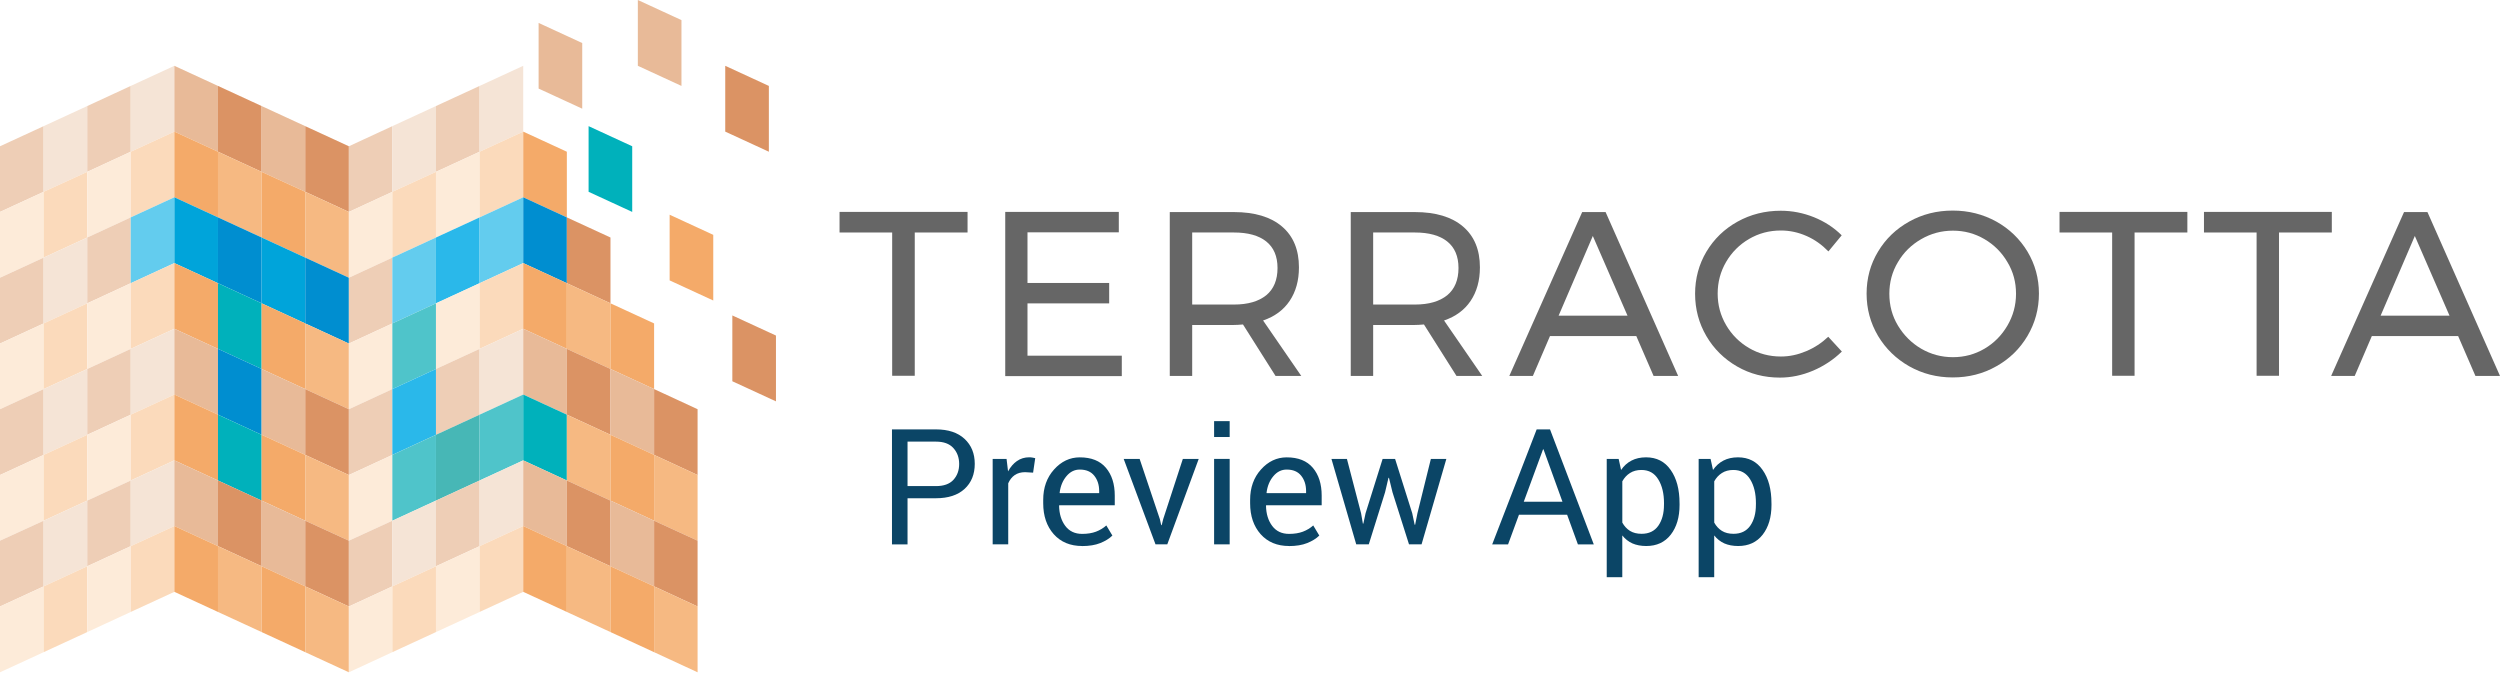
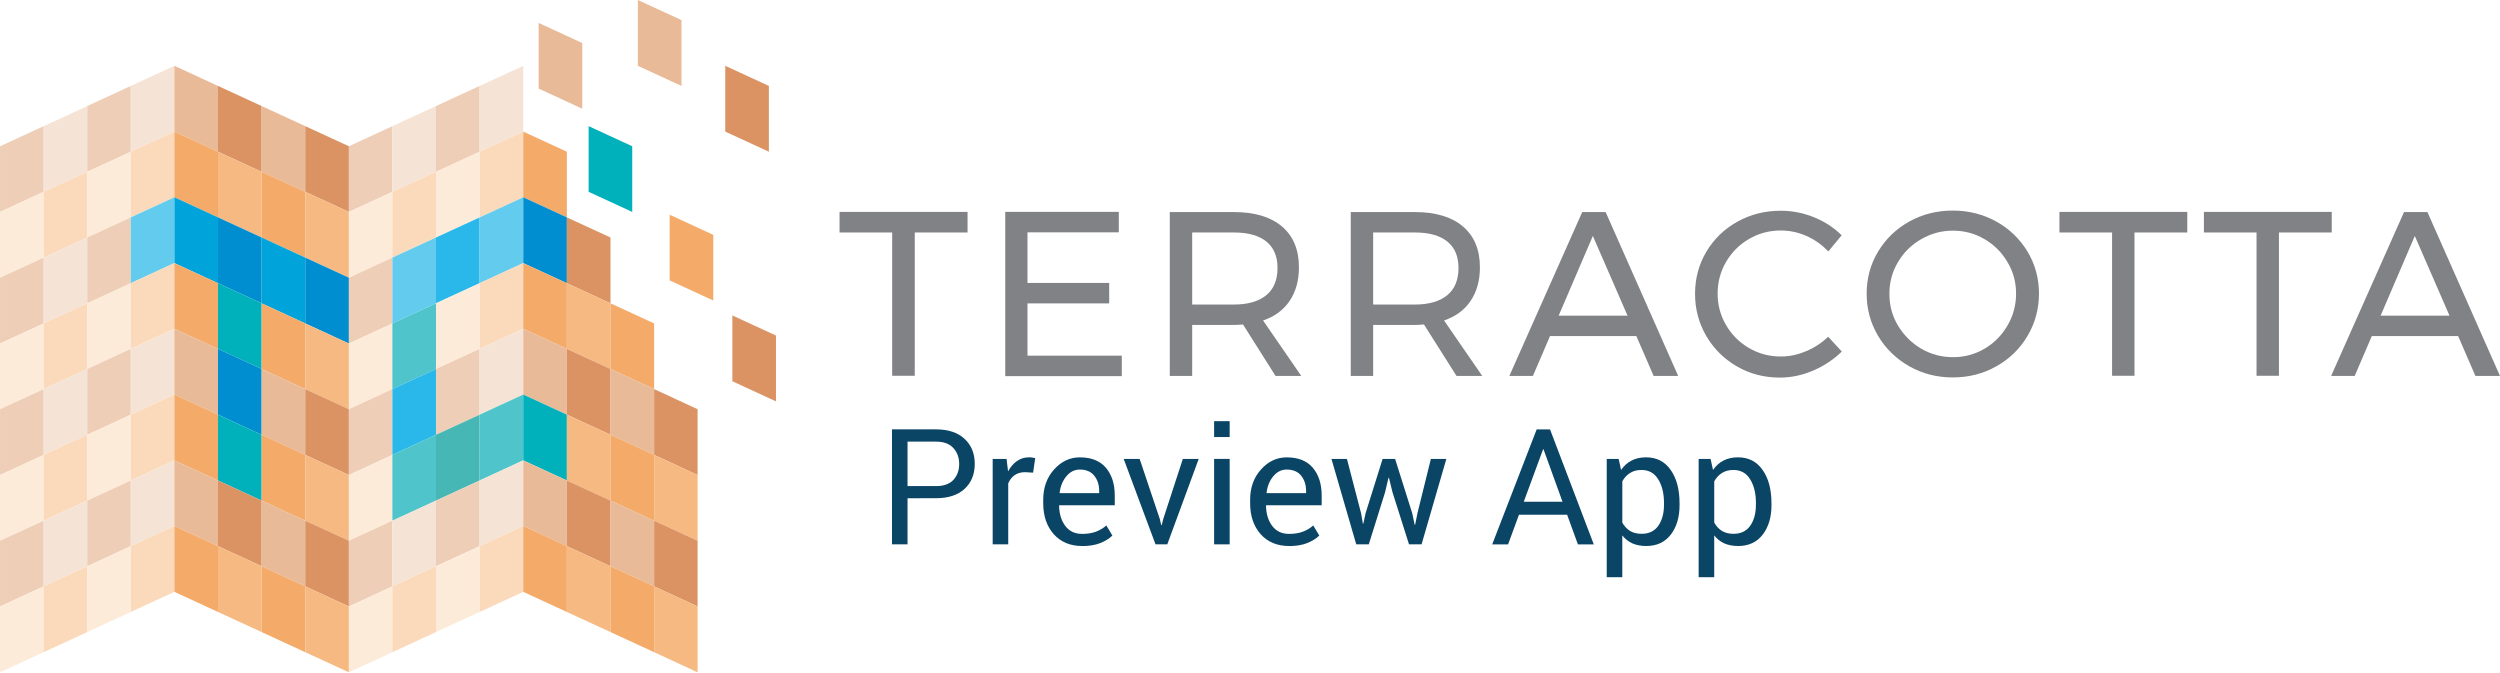
- <svg xmlns="http://www.w3.org/2000/svg" width="87.247mm" height="23.462mm" viewBox="0 0 87.247 23.462" version="1.1" id="svg8">
-   <defs id="defs2" />
-   <g id="layer1" transform="translate(-0.248953,-0.2748301)">
-     <g id="g1121" transform="translate(-29.10417,-9.071429)">
-       <g transform="translate(0,1.445439)" id="g976">
-         <g id="g1451">
-           <g id="g282" transform="matrix(0.05161073,0,0,0.05161073,13.09058,4.886753)" style="">
-             <g id="g90">
-               <polygon style="fill:#eeceb6" id="polygon26" points="344.6,143.7 344.6,188.1 315.1,201.7 315.1,157.3 " class="st1" />
-               <polygon style="fill:#fdebd9" id="polygon28" points="344.6,188.1 344.6,232.6 315.1,246.2 315.1,201.7 " class="st2" />
-               <polygon style="fill:#f5e4d6" id="polygon30" points="374.1,130.1 374.1,174.6 344.6,188.1 344.6,143.7 " class="st3" />
-               <polygon style="fill:#fbdabb" id="polygon32" points="374.1,174.6 374.1,219 344.6,232.6 344.6,188.1 " class="st4" />
-               <polygon style="fill:#eeceb6" id="polygon34" points="403.5,116.5 403.5,161 374.1,174.6 374.1,130.1 " class="st1" />
-               <polygon style="fill:#fdebd9" id="polygon36" points="403.5,161 403.5,205.4 374.1,219 374.1,174.6 " class="st2" />
-               <polygon style="fill:#f5e4d6" id="polygon38" points="433,102.9 433,147.4 403.5,161 403.5,116.5 " class="st3" />
-               <polygon style="fill:#fbdabb" id="polygon40" points="433,147.4 433,191.8 403.5,205.4 403.5,161 " class="st4" />
-               <polygon style="fill:#eeceb6" id="polygon42" points="344.6,232.6 344.6,277.1 315.1,290.7 315.1,246.2 " class="st1" />
-               <polygon style="fill:#fdebd9" id="polygon44" points="344.6,277.1 344.6,321.5 315.1,335.1 315.1,290.7 " class="st2" />
-               <polygon style="fill:#f5e4d6" id="polygon46" points="374.1,219 374.1,263.5 344.6,277.1 344.6,232.6 " class="st3" />
-               <polygon style="fill:#fbdabb" id="polygon48" points="374.1,263.5 374.1,307.9 344.6,321.5 344.6,277.1 " class="st4" />
-               <polygon style="fill:#eeceb6" id="polygon50" points="403.5,205.4 403.5,249.9 374.1,263.5 374.1,219 " class="st1" />
-               <polygon style="fill:#fdebd9" id="polygon52" points="403.5,249.9 403.5,294.3 374.1,307.9 374.1,263.5 " class="st2" />
-               <polygon style="fill:#63ccee" id="polygon54" points="433,191.8 433,236.3 403.5,249.9 403.5,205.4 " class="st5" />
-               <polygon style="fill:#fbdabb" id="polygon56" points="433,236.3 433,280.7 403.5,294.3 403.5,249.9 " class="st4" />
-               <polygon style="fill:#eeceb6" id="polygon58" points="344.6,321.5 344.6,366 315.1,379.6 315.1,335.1 " class="st1" />
-               <polygon style="fill:#fdebd9" id="polygon60" points="344.6,366 344.6,410.5 315.1,424 315.1,379.6 " class="st2" />
-               <polygon style="fill:#f5e4d6" id="polygon62" points="374.1,307.9 374.1,352.4 344.6,366 344.6,321.5 " class="st3" />
-               <polygon style="fill:#fbdabb" id="polygon64" points="374.1,352.4 374.1,396.9 344.6,410.5 344.6,366 " class="st4" />
-               <polygon style="fill:#eeceb6" id="polygon66" points="403.5,294.3 403.5,338.8 374.1,352.4 374.1,307.9 " class="st1" />
-               <polygon style="fill:#fdebd9" id="polygon68" points="403.5,338.8 403.5,383.3 374.1,396.9 374.1,352.4 " class="st2" />
-               <polygon style="fill:#f5e4d6" id="polygon70" points="433,280.7 433,325.2 403.5,338.8 403.5,294.3 " class="st3" />
-               <polygon style="fill:#fbdabb" id="polygon72" points="433,325.2 433,369.7 403.5,383.3 403.5,338.8 " class="st4" />
-               <polygon style="fill:#eeceb6" id="polygon74" points="344.6,410.5 344.6,454.9 315.1,468.5 315.1,424 " class="st1" />
-               <polygon style="fill:#fdebd9" id="polygon76" points="344.6,454.9 344.6,499.4 315.1,513 315.1,468.5 " class="st2" />
-               <polygon style="fill:#f5e4d6" id="polygon78" points="374.1,396.9 374.1,441.3 344.6,454.9 344.6,410.5 " class="st3" />
-               <polygon style="fill:#fbdabb" id="polygon80" points="374.1,441.3 374.1,485.8 344.6,499.4 344.6,454.9 " class="st4" />
-               <polygon style="fill:#eeceb6" id="polygon82" points="403.5,383.3 403.5,427.7 374.1,441.3 374.1,396.9 " class="st1" />
-               <polygon style="fill:#fdebd9" id="polygon84" points="403.5,427.7 403.5,472.2 374.1,485.8 374.1,441.3 " class="st2" />
-               <polygon style="fill:#f5e4d6" id="polygon86" points="433,369.7 433,414.1 403.5,427.7 403.5,383.3 " class="st3" />
-               <polygon style="fill:#fbdabb" id="polygon88" points="433,414.1 433,458.6 403.5,472.2 403.5,427.7 " class="st4" />
-             </g>
-             <g id="g156">
-               <polygon style="fill:#e8ba98" id="polygon92" points="462.5,116.5 462.5,161 433,147.4 433,102.9 " class="st6" />
-               <polygon style="fill:#f4aa69" id="polygon94" points="462.5,161 462.5,205.4 433,191.8 433,147.4 " class="st7" />
-               <polygon style="fill:#db9364" id="polygon96" points="492,130.1 492,174.6 462.5,161 462.5,116.5 " class="st8" />
-               <polygon style="fill:#f6b982" id="polygon98" points="492,174.6 492,219 462.5,205.4 462.5,161 " class="st9" />
-               <polygon style="fill:#e8ba98" id="polygon100" points="521.5,143.7 521.5,188.1 492,174.6 492,130.1 " class="st6" />
-               <polygon style="fill:#f4aa69" id="polygon102" points="521.5,188.1 521.5,232.6 492,219 492,174.6 " class="st7" />
-               <polygon style="fill:#db9364" id="polygon104" points="551,157.3 551,201.7 521.5,188.1 521.5,143.7 " class="st8" />
-               <polygon style="fill:#f6b982" id="polygon106" points="551,201.7 551,246.2 521.5,232.6 521.5,188.1 " class="st9" />
-               <polygon style="fill:#00a4da" id="polygon108" points="462.5,205.4 462.5,249.9 433,236.3 433,191.8 " class="st10" />
-               <polygon style="fill:#f4aa69" id="polygon110" points="462.5,249.9 462.5,294.3 433,280.7 433,236.3 " class="st7" />
-               <polygon style="fill:#008ed0" id="polygon112" points="492,219 492,263.5 462.5,249.9 462.5,205.4 " class="st11" />
-               <polygon style="fill:#00b1bb" id="polygon114" points="492,263.5 492,307.9 462.5,294.3 462.5,249.9 " class="st12" />
-               <polygon style="fill:#00a4da" id="polygon116" points="521.5,232.6 521.5,277.1 492,263.5 492,219 " class="st10" />
-               <polygon style="fill:#f4aa69" id="polygon118" points="521.5,277.1 521.5,321.5 492,307.9 492,263.5 " class="st7" />
-               <polygon style="fill:#008ed0" id="polygon120" points="551,246.2 551,290.7 521.5,277.1 521.5,232.6 " class="st11" />
-               <polygon style="fill:#f6b982" id="polygon122" points="551,290.7 551,335.1 521.5,321.5 521.5,277.1 " class="st9" />
-               <polygon style="fill:#e8ba98" id="polygon124" points="462.5,294.3 462.5,338.8 433,325.2 433,280.7 " class="st6" />
-               <polygon style="fill:#f4aa69" id="polygon126" points="462.5,338.8 462.5,383.3 433,369.7 433,325.2 " class="st7" />
-               <polygon style="fill:#008ed0" id="polygon128" points="492,307.9 492,352.4 462.5,338.8 462.5,294.3 " class="st11" />
-               <polygon style="fill:#00b1bb" id="polygon130" points="492,352.4 492,396.9 462.5,383.3 462.5,338.8 " class="st12" />
-               <polygon style="fill:#e8ba98" id="polygon132" points="521.5,321.5 521.5,366 492,352.4 492,307.9 " class="st6" />
-               <polygon style="fill:#f4aa69" id="polygon134" points="521.5,366 521.5,410.5 492,396.9 492,352.4 " class="st7" />
-               <polygon style="fill:#db9364" id="polygon136" points="551,335.1 551,379.6 521.5,366 521.5,321.5 " class="st8" />
-               <polygon style="fill:#f6b982" id="polygon138" points="551,379.6 551,424 521.5,410.5 521.5,366 " class="st9" />
-               <polygon style="fill:#e8ba98" id="polygon140" points="462.5,383.3 462.5,427.7 433,414.1 433,369.7 " class="st6" />
-               <polygon style="fill:#f4aa69" id="polygon142" points="462.5,427.7 462.5,472.2 433,458.6 433,414.1 " class="st7" />
-               <polygon style="fill:#db9364" id="polygon144" points="492,396.9 492,441.3 462.5,427.7 462.5,383.3 " class="st8" />
-               <polygon style="fill:#f6b982" id="polygon146" points="492,441.3 492,485.8 462.5,472.2 462.5,427.7 " class="st9" />
-               <polygon style="fill:#e8ba98" id="polygon148" points="521.5,410.5 521.5,454.9 492,441.3 492,396.9 " class="st6" />
-               <polygon style="fill:#f4aa69" id="polygon150" points="521.5,454.9 521.5,499.4 492,485.8 492,441.3 " class="st7" />
-               <polygon style="fill:#db9364" id="polygon152" points="551,424 551,468.5 521.5,454.9 521.5,410.5 " class="st8" />
-               <polygon style="fill:#f6b982" id="polygon154" points="551,468.5 551,513 521.5,499.4 521.5,454.9 " class="st9" />
-             </g>
-             <g id="g222">
-               <polygon style="fill:#eeceb6" id="polygon158" points="580.4,143.7 580.4,188.1 551,201.7 551,157.3 " class="st1" />
-               <polygon style="fill:#fdebd9" id="polygon160" points="580.4,188.1 580.4,232.6 551,246.2 551,201.7 " class="st2" />
-               <polygon style="fill:#f5e4d6" id="polygon162" points="609.9,130.1 609.9,174.6 580.4,188.1 580.4,143.7 " class="st3" />
-               <polygon style="fill:#fbdabb" id="polygon164" points="609.9,174.6 609.9,219 580.4,232.6 580.4,188.1 " class="st4" />
-               <polygon style="fill:#eeceb6" id="polygon166" points="639.4,116.5 639.4,161 609.9,174.6 609.9,130.1 " class="st1" />
-               <polygon style="fill:#fdebd9" id="polygon168" points="639.4,161 639.4,205.4 609.9,219 609.9,174.6 " class="st2" />
-               <polygon style="fill:#f5e4d6" id="polygon170" points="668.9,102.9 668.9,147.4 639.4,161 639.4,116.5 " class="st3" />
-               <polygon style="fill:#fbdabb" id="polygon172" points="668.9,147.4 668.9,191.8 639.4,205.4 639.4,161 " class="st4" />
-               <polygon style="fill:#eeceb6" id="polygon174" points="580.4,232.6 580.4,277.1 551,290.7 551,246.2 " class="st1" />
-               <polygon style="fill:#fdebd9" id="polygon176" points="580.4,277.1 580.4,321.5 551,335.1 551,290.7 " class="st2" />
-               <polygon style="fill:#63ccee" id="polygon178" points="609.9,219 609.9,263.5 580.4,277.1 580.4,232.6 " class="st5" />
-               <polygon style="fill:#4fc4ca" id="polygon180" points="609.9,263.5 609.9,307.9 580.4,321.5 580.4,277.1 " class="st13" />
-               <polygon style="fill:#2ab8ea" id="polygon182" points="639.4,205.4 639.4,249.9 609.9,263.5 609.9,219 " class="st14" />
-               <polygon style="fill:#fdebd9" id="polygon184" points="639.4,249.9 639.4,294.3 609.9,307.9 609.9,263.5 " class="st2" />
-               <polygon style="fill:#63ccee" id="polygon186" points="668.9,191.8 668.9,236.3 639.4,249.9 639.4,205.4 " class="st5" />
-               <polygon style="fill:#fbdabb" id="polygon188" points="668.9,236.3 668.9,280.7 639.4,294.3 639.4,249.9 " class="st4" />
-               <polygon style="fill:#eeceb6" id="polygon190" points="580.4,321.5 580.4,366 551,379.6 551,335.1 " class="st1" />
-               <polygon style="fill:#fdebd9" id="polygon192" points="580.4,366 580.4,410.5 551,424 551,379.6 " class="st2" />
-               <polygon style="fill:#2ab8ea" id="polygon194" points="609.9,307.9 609.9,352.4 580.4,366 580.4,321.5 " class="st14" />
-               <polygon style="fill:#4fc4ca" id="polygon196" points="609.9,352.4 609.9,396.9 580.4,410.5 580.4,366 " class="st13" />
-               <polygon style="fill:#eeceb6" id="polygon198" points="639.4,294.3 639.4,338.8 609.9,352.4 609.9,307.9 " class="st1" />
-               <polygon style="fill:#47b7b6" id="polygon200" points="639.4,338.8 639.4,383.3 609.9,396.9 609.9,352.4 " class="st15" />
-               <polygon style="fill:#f5e4d6" id="polygon202" points="668.9,280.7 668.9,325.2 639.4,338.8 639.4,294.3 " class="st3" />
-               <polygon style="fill:#4fc4ca" id="polygon204" points="668.9,325.2 668.9,369.7 639.4,383.3 639.4,338.8 " class="st13" />
-               <polygon style="fill:#eeceb6" id="polygon206" points="580.4,410.5 580.4,454.9 551,468.5 551,424 " class="st1" />
-               <polygon style="fill:#fdebd9" id="polygon208" points="580.4,454.9 580.4,499.4 551,513 551,468.5 " class="st2" />
-               <polygon style="fill:#f5e4d6" id="polygon210" points="609.9,396.9 609.9,441.3 580.4,454.9 580.4,410.5 " class="st3" />
-               <polygon style="fill:#fbdabb" id="polygon212" points="609.9,441.3 609.9,485.8 580.4,499.4 580.4,454.9 " class="st4" />
-               <polygon style="fill:#eeceb6" id="polygon214" points="639.4,383.3 639.4,427.7 609.9,441.3 609.9,396.9 " class="st1" />
-               <polygon style="fill:#fdebd9" id="polygon216" points="639.4,427.7 639.4,472.2 609.9,485.8 609.9,441.3 " class="st2" />
-               <polygon style="fill:#f5e4d6" id="polygon218" points="668.9,369.7 668.9,414.1 639.4,427.7 639.4,383.3 " class="st3" />
-               <polygon style="fill:#fbdabb" id="polygon220" points="668.9,414.1 668.9,458.6 639.4,472.2 639.4,427.7 " class="st4" />
-             </g>
-             <g id="g280">
-               <polygon style="fill:#e8ba98" id="polygon224" points="708.8,87.5 708.8,131.9 679.3,118.3 679.3,73.9 " class="st6" />
-               <polygon style="fill:#f4aa69" id="polygon226" points="698.4,161 698.4,205.4 668.9,191.8 668.9,147.4 " class="st7" />
-               <polygon style="fill:#00b1bb" id="polygon228" points="742.6,157.3 742.6,201.7 713.1,188.1 713.1,143.7 " class="st12" />
-               <polygon style="fill:#e8ba98" id="polygon230" points="775.9,72 775.9,116.5 746.4,102.9 746.4,58.4 " class="st6" />
-               <polygon style="fill:#f4aa69" id="polygon232" points="797.4,217.2 797.4,261.6 767.9,248 767.9,203.6 " class="st7" />
-               <polygon style="fill:#db9364" id="polygon234" points="835,116.5 835,161 805.5,147.4 805.5,102.9 " class="st8" />
-               <polygon style="fill:#008ed0" id="polygon236" points="698.4,205.4 698.4,249.9 668.9,236.3 668.9,191.8 " class="st11" />
-               <polygon style="fill:#f4aa69" id="polygon238" points="698.4,249.9 698.4,294.3 668.9,280.7 668.9,236.3 " class="st7" />
-               <polygon style="fill:#db9364" id="polygon240" points="727.9,219 727.9,263.5 698.4,249.9 698.4,205.4 " class="st8" />
-               <polygon style="fill:#f6b982" id="polygon242" points="727.9,263.5 727.9,307.9 698.4,294.3 698.4,249.9 " class="st9" />
-               <polygon style="fill:#f4aa69" id="polygon244" points="757.4,277.1 757.4,321.5 727.9,307.9 727.9,263.5 " class="st7" />
-               <polygon style="fill:#db9364" id="polygon246" points="839.8,285.3 839.8,329.8 810.3,316.2 810.3,271.7 " class="st8" />
-               <polygon style="fill:#e8ba98" id="polygon248" points="698.4,294.3 698.4,338.8 668.9,325.2 668.9,280.7 " class="st6" />
-               <polygon style="fill:#00b1bb" id="polygon250" points="698.4,338.8 698.4,383.3 668.9,369.7 668.9,325.2 " class="st12" />
-               <polygon style="fill:#db9364" id="polygon252" points="727.9,307.9 727.9,352.4 698.4,338.8 698.4,294.3 " class="st8" />
-               <polygon style="fill:#f6b982" id="polygon254" points="727.9,352.4 727.9,396.9 698.4,383.3 698.4,338.8 " class="st9" />
-               <polygon style="fill:#e8ba98" id="polygon256" points="757.4,321.5 757.4,366 727.9,352.4 727.9,307.9 " class="st6" />
-               <polygon style="fill:#f4aa69" id="polygon258" points="757.4,366 757.4,410.5 727.9,396.9 727.9,352.4 " class="st7" />
-               <polygon style="fill:#db9364" id="polygon260" points="786.8,335.1 786.8,379.6 757.4,366 757.4,321.5 " class="st8" />
-               <polygon style="fill:#f6b982" id="polygon262" points="786.8,379.6 786.8,424 757.4,410.5 757.4,366 " class="st9" />
-               <polygon style="fill:#e8ba98" id="polygon264" points="698.4,383.3 698.4,427.7 668.9,414.1 668.9,369.7 " class="st6" />
-               <polygon style="fill:#f4aa69" id="polygon266" points="698.4,427.7 698.4,472.2 668.9,458.6 668.9,414.1 " class="st7" />
-               <polygon style="fill:#db9364" id="polygon268" points="727.9,396.9 727.9,441.3 698.4,427.7 698.4,383.3 " class="st8" />
-               <polygon style="fill:#f6b982" id="polygon270" points="727.9,441.3 727.9,485.8 698.4,472.2 698.4,427.7 " class="st9" />
-               <polygon style="fill:#e8ba98" id="polygon272" points="757.4,410.5 757.4,454.9 727.9,441.3 727.9,396.9 " class="st6" />
-               <polygon style="fill:#f4aa69" id="polygon274" points="757.4,454.9 757.4,499.4 727.9,485.8 727.9,441.3 " class="st7" />
-               <polygon style="fill:#db9364" id="polygon276" points="786.8,424 786.8,468.5 757.4,454.9 757.4,410.5 " class="st8" />
-               <polygon style="fill:#f6b982" id="polygon278" points="786.8,468.5 786.8,513 757.4,499.4 757.4,454.9 " class="st9" />
-             </g>
-           </g>
-           <g id="g1168">
-             <g id="g4962" transform="matrix(0.05620138,0,0,0.05620138,26.30883,0.08167719)">
-               <path style="fill:#666666;stroke-width:1.031" id="path4" d="m 575.49,270.711 h 79.488 v 12.784 h -32.785 v 88.973 h -14.021 v -88.973 h -32.682 z" class="st0" />
-               <path style="fill:#666666;stroke-width:1.031" id="path6" d="m 678.278,270.711 h 70.622 v 12.681 h -56.703 v 31.445 h 50.724 v 12.681 h -50.724 v 32.476 h 58.559 V 372.675 H 678.381 V 270.711 Z" class="st0" />
-               <path style="fill:#666666;stroke-width:1.031" id="path8" d="M 846.223,372.572 826.016,340.611 c -2.371,0.206 -4.227,0.309 -5.67,0.309 H 794.468 V 372.572 H 780.55 V 270.815 h 39.796 c 12.887,0 22.888,2.99 29.898,8.969 7.011,5.98 10.516,14.434 10.516,25.362 0,8.248 -1.959,15.155 -5.773,20.826 -3.815,5.67 -9.279,9.691 -16.496,12.165 l 23.712,34.434 z m -25.877,-44.332 c 8.763,0 15.361,-1.959 20.104,-5.773 4.639,-3.815 7.011,-9.485 7.011,-16.908 0,-7.32 -2.371,-12.784 -7.011,-16.496 -4.639,-3.712 -11.341,-5.567 -20.104,-5.567 h -25.877 v 44.744 z" class="st0" />
-               <path style="fill:#666666;stroke-width:1.031" id="path10" d="m 958.599,372.572 -20.207,-31.96 c -2.371,0.206 -4.227,0.309 -5.67,0.309 h -25.877 V 372.572 H 892.926 V 270.815 h 39.796 c 12.887,0 22.888,2.99 29.898,8.969 7.011,5.98 10.516,14.434 10.516,25.362 0,8.248 -1.959,15.155 -5.773,20.826 -3.815,5.67 -9.279,9.691 -16.496,12.165 l 23.712,34.434 z m -25.877,-44.332 c 8.763,0 15.361,-1.959 20.104,-5.773 4.639,-3.815 7.011,-9.485 7.011,-16.908 0,-7.32 -2.371,-12.784 -7.011,-16.496 -4.639,-3.712 -11.341,-5.567 -20.104,-5.567 h -25.877 v 44.744 z" class="st0" />
-               <path style="fill:#666666;stroke-width:1.031" id="path12" d="m 1080.975,372.572 -10.722,-24.743 h -53.611 l -10.619,24.743 h -14.64 l 45.26,-101.757 h 14.537 l 45.053,101.757 z m -58.971,-37.424 h 42.785 l -21.547,-49.487 z" class="st0" />
-               <path style="fill:#666666;stroke-width:1.031" id="path14" d="m 1175.928,285.661 c -5.155,-2.268 -10.413,-3.402 -15.877,-3.402 -7.217,0 -13.815,1.753 -19.795,5.258 -5.98,3.505 -10.722,8.248 -14.227,14.227 -3.505,5.98 -5.258,12.578 -5.258,19.692 0,7.114 1.753,13.609 5.258,19.588 3.505,5.98 8.248,10.722 14.227,14.227 5.98,3.505 12.578,5.258 19.795,5.258 5.361,0 10.516,-1.134 15.671,-3.299 5.155,-2.165 9.691,-5.155 13.712,-8.969 l 8.454,9.176 c -5.155,5.052 -11.134,8.969 -17.836,11.856 -6.804,2.887 -13.712,4.33 -20.619,4.33 -9.691,0 -18.558,-2.268 -26.599,-6.908 -8.041,-4.639 -14.434,-10.928 -19.073,-18.867 -4.639,-7.938 -7.011,-16.702 -7.011,-26.29 0,-9.485 2.371,-18.248 7.011,-26.084 4.742,-7.938 11.134,-14.124 19.279,-18.661 8.145,-4.536 17.114,-6.804 26.908,-6.804 7.114,0 13.918,1.34 20.619,4.021 6.598,2.681 12.372,6.392 17.217,11.238 l -8.248,10 c -4.021,-4.124 -8.454,-7.32 -13.609,-9.588 z" class="st0" />
-               <path style="fill:#666666;stroke-width:1.031" id="path16" d="m 1293.768,276.691 c 8.145,4.536 14.64,10.825 19.382,18.661 4.742,7.938 7.114,16.599 7.114,26.084 0,9.485 -2.371,18.248 -7.114,26.29 -4.742,8.042 -11.238,14.331 -19.382,18.867 -8.145,4.639 -17.217,6.908 -27.011,6.908 -9.794,0 -18.764,-2.268 -27.012,-6.908 -8.145,-4.639 -14.64,-10.928 -19.382,-18.867 -4.742,-8.042 -7.114,-16.702 -7.114,-26.29 0,-9.485 2.371,-18.248 7.114,-26.084 4.742,-7.938 11.238,-14.124 19.382,-18.661 8.145,-4.536 17.114,-6.804 27.012,-6.804 9.794,0 18.764,2.268 27.011,6.804 z m -46.6,10.928 c -6.083,3.505 -10.928,8.248 -14.434,14.227 -3.608,5.98 -5.361,12.578 -5.361,19.692 0,7.217 1.753,13.815 5.361,19.795 3.608,5.98 8.454,10.825 14.434,14.331 6.083,3.505 12.578,5.258 19.692,5.258 7.114,0 13.609,-1.753 19.588,-5.258 5.98,-3.505 10.722,-8.351 14.227,-14.331 3.505,-5.98 5.361,-12.578 5.361,-19.795 0,-7.217 -1.753,-13.712 -5.361,-19.692 -3.505,-5.98 -8.248,-10.722 -14.227,-14.227 -5.98,-3.505 -12.475,-5.258 -19.588,-5.258 -7.114,0 -13.609,1.753 -19.692,5.258 z" class="st0" />
-               <path style="fill:#666666;stroke-width:1.031" id="path18" d="m 1332.945,270.711 h 79.488 v 12.784 h -32.785 v 88.973 h -13.918 v -88.973 h -32.682 v -12.784 z" class="st0" />
-               <path style="fill:#666666;stroke-width:1.031" id="path20" d="m 1422.639,270.711 h 79.488 v 12.784 h -32.785 v 88.973 h -13.918 v -88.973 h -32.682 v -12.784 z" class="st0" />
-               <path style="fill:#666666;stroke-width:1.031" id="path22" d="m 1591.306,372.572 -10.722,-24.743 h -53.611 l -10.619,24.743 h -14.64 l 45.26,-101.757 h 14.537 l 45.053,101.757 z m -58.868,-37.424 h 42.785 l -21.547,-49.487 z" class="st0" />
-             </g>
-             <g aria-label="Preview App" style="font-style:normal;font-variant:normal;font-weight:normal;font-stretch:normal;font-size:4.233px;line-height:1.25;font-family:Lato;-inkscape-font-specification:Lato;letter-spacing:0px;word-spacing:0px;fill:#0b4566;fill-opacity:1;stroke:none;stroke-width:0.259" id="text1353">
-               <path d="m 61.025,25.289 v 1.61 h -0.543 v -4.013 h 1.535 q 0.642,0 0.998,0.331 0.356,0.331 0.356,0.871 0,0.548 -0.356,0.876 -0.356,0.325 -0.998,0.325 z m 0,-0.424 h 0.992 q 0.408,0 0.609,-0.218 0.201,-0.22 0.201,-0.554 0,-0.333 -0.204,-0.557 -0.201,-0.223 -0.606,-0.223 h -0.992 z" style="font-style:normal;font-variant:normal;font-weight:normal;font-stretch:normal;font-size:5.644px;font-family:Roboto;-inkscape-font-specification:Roboto;fill:#0b4566;fill-opacity:1;stroke-width:0.259" id="path1125" />
-               <path d="m 65.407,24.396 -0.278,-0.017 q -0.215,0 -0.364,0.102 -0.146,0.102 -0.226,0.287 v 2.13 h -0.543 v -2.982 h 0.485 l 0.052,0.435 q 0.127,-0.232 0.311,-0.361 0.187,-0.13 0.43,-0.13 0.061,0 0.116,0.011 0.055,0.008 0.091,0.019 z" style="font-style:normal;font-variant:normal;font-weight:normal;font-stretch:normal;font-size:5.644px;font-family:Roboto;-inkscape-font-specification:Roboto;fill:#0b4566;fill-opacity:1;stroke-width:0.259" id="path1127" />
-               <path d="m 67.119,26.956 q -0.623,0 -0.992,-0.413 -0.367,-0.416 -0.367,-1.078 v -0.121 q 0,-0.637 0.378,-1.058 0.38,-0.424 0.898,-0.424 0.604,0 0.912,0.364 0.309,0.364 0.309,0.97 v 0.339 h -1.935 l -0.008,0.014 q 0.008,0.43 0.218,0.708 0.209,0.276 0.587,0.276 0.276,0 0.482,-0.077 0.209,-0.08 0.361,-0.218 l 0.212,0.353 q -0.16,0.157 -0.422,0.262 -0.262,0.105 -0.634,0.105 z m -0.083,-2.668 q -0.273,0 -0.466,0.232 -0.193,0.229 -0.237,0.576 l 0.005,0.014 h 1.375 v -0.072 q 0,-0.32 -0.171,-0.535 -0.171,-0.215 -0.507,-0.215 z" style="font-style:normal;font-variant:normal;font-weight:normal;font-stretch:normal;font-size:5.644px;font-family:Roboto;-inkscape-font-specification:Roboto;fill:#0b4566;fill-opacity:1;stroke-width:0.259" id="path1129" />
-               <path d="m 69.831,26.019 0.047,0.209 h 0.017 l 0.052,-0.209 0.686,-2.103 h 0.554 l -1.097,2.982 h -0.411 l -1.111,-2.982 h 0.557 z" style="font-style:normal;font-variant:normal;font-weight:normal;font-stretch:normal;font-size:5.644px;font-family:Roboto;-inkscape-font-specification:Roboto;fill:#0b4566;fill-opacity:1;stroke-width:0.259" id="path1131" />
-               <path d="m 72.267,26.898 h -0.543 v -2.982 h 0.543 z m 0,-3.746 h -0.543 v -0.554 h 0.543 z" style="font-style:normal;font-variant:normal;font-weight:normal;font-stretch:normal;font-size:5.644px;font-family:Roboto;-inkscape-font-specification:Roboto;fill:#0b4566;fill-opacity:1;stroke-width:0.259" id="path1133" />
-               <path d="m 74.34,26.956 q -0.623,0 -0.992,-0.413 -0.367,-0.416 -0.367,-1.078 v -0.121 q 0,-0.637 0.378,-1.058 0.38,-0.424 0.898,-0.424 0.604,0 0.912,0.364 0.309,0.364 0.309,0.97 v 0.339 h -1.935 l -0.008,0.014 q 0.008,0.43 0.218,0.708 0.209,0.276 0.587,0.276 0.276,0 0.482,-0.077 0.209,-0.08 0.361,-0.218 l 0.212,0.353 q -0.16,0.157 -0.422,0.262 -0.262,0.105 -0.634,0.105 z m -0.083,-2.668 q -0.273,0 -0.466,0.232 -0.193,0.229 -0.237,0.576 l 0.005,0.014 h 1.375 v -0.072 q 0,-0.32 -0.171,-0.535 -0.171,-0.215 -0.507,-0.215 z" style="font-style:normal;font-variant:normal;font-weight:normal;font-stretch:normal;font-size:5.644px;font-family:Roboto;-inkscape-font-specification:Roboto;fill:#0b4566;fill-opacity:1;stroke-width:0.259" id="path1135" />
-               <path d="m 76.853,25.812 0.063,0.361 h 0.017 l 0.077,-0.361 0.595,-1.896 h 0.435 l 0.598,1.896 0.085,0.402 h 0.017 l 0.08,-0.402 0.469,-1.896 h 0.54 l -0.865,2.982 h -0.438 l -0.576,-1.816 -0.124,-0.507 -0.017,0.003 -0.119,0.504 -0.568,1.816 h -0.438 l -0.865,-2.982 h 0.54 z" style="font-style:normal;font-variant:normal;font-weight:normal;font-stretch:normal;font-size:5.644px;font-family:Roboto;-inkscape-font-specification:Roboto;fill:#0b4566;fill-opacity:1;stroke-width:0.259" id="path1137" />
-               <path d="m 84.044,25.865 h -1.681 l -0.38,1.034 h -0.554 l 1.552,-4.013 h 0.466 l 1.527,4.013 h -0.554 z m -1.513,-0.455 h 1.35 l -0.661,-1.827 h -0.017 z" style="font-style:normal;font-variant:normal;font-weight:normal;font-stretch:normal;font-size:5.644px;font-family:Roboto;-inkscape-font-specification:Roboto;fill:#0b4566;fill-opacity:1;stroke-width:0.259" id="path1139" />
-               <path d="m 87.968,25.52 q 0,0.645 -0.309,1.042 -0.309,0.394 -0.852,0.394 -0.276,0 -0.485,-0.091 -0.207,-0.094 -0.353,-0.278 v 1.458 h -0.543 v -4.129 h 0.416 l 0.085,0.386 q 0.146,-0.215 0.364,-0.328 0.218,-0.113 0.507,-0.113 0.554,0 0.86,0.441 0.309,0.438 0.309,1.16 z m -0.543,-0.058 q 0,-0.507 -0.201,-0.832 -0.198,-0.328 -0.587,-0.328 -0.234,0 -0.4,0.107 -0.165,0.105 -0.267,0.289 v 1.441 q 0.102,0.185 0.267,0.289 0.165,0.102 0.405,0.102 0.386,0 0.584,-0.281 0.198,-0.284 0.198,-0.73 z" style="font-style:normal;font-variant:normal;font-weight:normal;font-stretch:normal;font-size:5.644px;font-family:Roboto;-inkscape-font-specification:Roboto;fill:#0b4566;fill-opacity:1;stroke-width:0.259" id="path1141" />
-               <path d="m 91.176,25.52 q 0,0.645 -0.309,1.042 -0.309,0.394 -0.852,0.394 -0.276,0 -0.485,-0.091 -0.207,-0.094 -0.353,-0.278 v 1.458 h -0.543 v -4.129 h 0.416 l 0.085,0.386 q 0.146,-0.215 0.364,-0.328 0.218,-0.113 0.507,-0.113 0.554,0 0.86,0.441 0.309,0.438 0.309,1.16 z m -0.543,-0.058 q 0,-0.507 -0.201,-0.832 -0.198,-0.328 -0.587,-0.328 -0.234,0 -0.4,0.107 -0.165,0.105 -0.267,0.289 v 1.441 q 0.102,0.185 0.267,0.289 0.165,0.102 0.405,0.102 0.386,0 0.584,-0.281 0.198,-0.284 0.198,-0.73 z" style="font-style:normal;font-variant:normal;font-weight:normal;font-stretch:normal;font-size:5.644px;font-family:Roboto;-inkscape-font-specification:Roboto;fill:#0b4566;fill-opacity:1;stroke-width:0.259" id="path1143" />
-             </g>
-           </g>
+ <svg xmlns="http://www.w3.org/2000/svg" width="87.247mm" height="23.462mm" version="1.1" viewBox="0 0 87.247 23.462">
+   <namedview bordercolor="#666666" borderopacity="1.0" fit-margin-bottom="0" fit-margin-left="0" fit-margin-right="0" fit-margin-top="0" pagecolor="#ffffff" showgrid="false">
+     <grid type="xygrid" />
+   </namedview>
+   <g transform="translate(-.24895 -.27483)">
+     <g transform="translate(-29.104 -9.0714)">
+       <g transform="translate(0 1.4454)">
+         <g transform="matrix(.051611 0 0 .051611 13.091 4.8868)" style="">
+           <polygon class="st1" points="344.6 143.7 344.6 188.1 315.1 201.7 315.1 157.3" fill="#eeceb6" />
+           <polygon class="st2" points="344.6 188.1 344.6 232.6 315.1 246.2 315.1 201.7" fill="#fdebd9" />
+           <polygon class="st3" points="374.1 130.1 374.1 174.6 344.6 188.1 344.6 143.7" fill="#f5e4d6" />
+           <polygon class="st4" points="374.1 174.6 374.1 219 344.6 232.6 344.6 188.1" fill="#fbdabb" />
+           <polygon class="st1" points="403.5 116.5 403.5 161 374.1 174.6 374.1 130.1" fill="#eeceb6" />
+           <polygon class="st2" points="403.5 161 403.5 205.4 374.1 219 374.1 174.6" fill="#fdebd9" />
+           <polygon class="st3" points="433 102.9 433 147.4 403.5 161 403.5 116.5" fill="#f5e4d6" />
+           <polygon class="st4" points="433 147.4 433 191.8 403.5 205.4 403.5 161" fill="#fbdabb" />
+           <polygon class="st1" points="344.6 232.6 344.6 277.1 315.1 290.7 315.1 246.2" fill="#eeceb6" />
+           <polygon class="st2" points="344.6 277.1 344.6 321.5 315.1 335.1 315.1 290.7" fill="#fdebd9" />
+           <polygon class="st3" points="374.1 219 374.1 263.5 344.6 277.1 344.6 232.6" fill="#f5e4d6" />
+           <polygon class="st4" points="374.1 263.5 374.1 307.9 344.6 321.5 344.6 277.1" fill="#fbdabb" />
+           <polygon class="st1" points="403.5 205.4 403.5 249.9 374.1 263.5 374.1 219" fill="#eeceb6" />
+           <polygon class="st2" points="403.5 249.9 403.5 294.3 374.1 307.9 374.1 263.5" fill="#fdebd9" />
+           <polygon class="st5" points="433 191.8 433 236.3 403.5 249.9 403.5 205.4" fill="#63ccee" />
+           <polygon class="st4" points="433 236.3 433 280.7 403.5 294.3 403.5 249.9" fill="#fbdabb" />
+           <polygon class="st1" points="344.6 321.5 344.6 366 315.1 379.6 315.1 335.1" fill="#eeceb6" />
+           <polygon class="st2" points="344.6 366 344.6 410.5 315.1 424 315.1 379.6" fill="#fdebd9" />
+           <polygon class="st3" points="374.1 307.9 374.1 352.4 344.6 366 344.6 321.5" fill="#f5e4d6" />
+           <polygon class="st4" points="374.1 352.4 374.1 396.9 344.6 410.5 344.6 366" fill="#fbdabb" />
+           <polygon class="st1" points="403.5 294.3 403.5 338.8 374.1 352.4 374.1 307.9" fill="#eeceb6" />
+           <polygon class="st2" points="403.5 338.8 403.5 383.3 374.1 396.9 374.1 352.4" fill="#fdebd9" />
+           <polygon class="st3" points="433 280.7 433 325.2 403.5 338.8 403.5 294.3" fill="#f5e4d6" />
+           <polygon class="st4" points="433 325.2 433 369.7 403.5 383.3 403.5 338.8" fill="#fbdabb" />
+           <polygon class="st1" points="344.6 410.5 344.6 454.9 315.1 468.5 315.1 424" fill="#eeceb6" />
+           <polygon class="st2" points="344.6 454.9 344.6 499.4 315.1 513 315.1 468.5" fill="#fdebd9" />
+           <polygon class="st3" points="374.1 396.9 374.1 441.3 344.6 454.9 344.6 410.5" fill="#f5e4d6" />
+           <polygon class="st4" points="374.1 441.3 374.1 485.8 344.6 499.4 344.6 454.9" fill="#fbdabb" />
+           <polygon class="st1" points="403.5 383.3 403.5 427.7 374.1 441.3 374.1 396.9" fill="#eeceb6" />
+           <polygon class="st2" points="403.5 427.7 403.5 472.2 374.1 485.8 374.1 441.3" fill="#fdebd9" />
+           <polygon class="st3" points="433 369.7 433 414.1 403.5 427.7 403.5 383.3" fill="#f5e4d6" />
+           <polygon class="st4" points="433 414.1 433 458.6 403.5 472.2 403.5 427.7" fill="#fbdabb" />
+           <polygon class="st6" points="462.5 116.5 462.5 161 433 147.4 433 102.9" fill="#e8ba98" />
+           <polygon class="st7" points="462.5 161 462.5 205.4 433 191.8 433 147.4" fill="#f4aa69" />
+           <polygon class="st8" points="492 130.1 492 174.6 462.5 161 462.5 116.5" fill="#db9364" />
+           <polygon class="st9" points="492 174.6 492 219 462.5 205.4 462.5 161" fill="#f6b982" />
+           <polygon class="st6" points="521.5 143.7 521.5 188.1 492 174.6 492 130.1" fill="#e8ba98" />
+           <polygon class="st7" points="521.5 188.1 521.5 232.6 492 219 492 174.6" fill="#f4aa69" />
+           <polygon class="st8" points="551 157.3 551 201.7 521.5 188.1 521.5 143.7" fill="#db9364" />
+           <polygon class="st9" points="551 201.7 551 246.2 521.5 232.6 521.5 188.1" fill="#f6b982" />
+           <polygon class="st10" points="462.5 205.4 462.5 249.9 433 236.3 433 191.8" fill="#00a4da" />
+           <polygon class="st7" points="462.5 249.9 462.5 294.3 433 280.7 433 236.3" fill="#f4aa69" />
+           <polygon class="st11" points="492 219 492 263.5 462.5 249.9 462.5 205.4" fill="#008ed0" />
+           <polygon class="st12" points="492 263.5 492 307.9 462.5 294.3 462.5 249.9" fill="#00b1bb" />
+           <polygon class="st10" points="521.5 232.6 521.5 277.1 492 263.5 492 219" fill="#00a4da" />
+           <polygon class="st7" points="521.5 277.1 521.5 321.5 492 307.9 492 263.5" fill="#f4aa69" />
+           <polygon class="st11" points="551 246.2 551 290.7 521.5 277.1 521.5 232.6" fill="#008ed0" />
+           <polygon class="st9" points="551 290.7 551 335.1 521.5 321.5 521.5 277.1" fill="#f6b982" />
+           <polygon class="st6" points="462.5 294.3 462.5 338.8 433 325.2 433 280.7" fill="#e8ba98" />
+           <polygon class="st7" points="462.5 338.8 462.5 383.3 433 369.7 433 325.2" fill="#f4aa69" />
+           <polygon class="st11" points="492 307.9 492 352.4 462.5 338.8 462.5 294.3" fill="#008ed0" />
+           <polygon class="st12" points="492 352.4 492 396.9 462.5 383.3 462.5 338.8" fill="#00b1bb" />
+           <polygon class="st6" points="521.5 321.5 521.5 366 492 352.4 492 307.9" fill="#e8ba98" />
+           <polygon class="st7" points="521.5 366 521.5 410.5 492 396.9 492 352.4" fill="#f4aa69" />
+           <polygon class="st8" points="551 335.1 551 379.6 521.5 366 521.5 321.5" fill="#db9364" />
+           <polygon class="st9" points="551 379.6 551 424 521.5 410.5 521.5 366" fill="#f6b982" />
+           <polygon class="st6" points="462.5 383.3 462.5 427.7 433 414.1 433 369.7" fill="#e8ba98" />
+           <polygon class="st7" points="462.5 427.7 462.5 472.2 433 458.6 433 414.1" fill="#f4aa69" />
+           <polygon class="st8" points="492 396.9 492 441.3 462.5 427.7 462.5 383.3" fill="#db9364" />
+           <polygon class="st9" points="492 441.3 492 485.8 462.5 472.2 462.5 427.7" fill="#f6b982" />
+           <polygon class="st6" points="521.5 410.5 521.5 454.9 492 441.3 492 396.9" fill="#e8ba98" />
+           <polygon class="st7" points="521.5 454.9 521.5 499.4 492 485.8 492 441.3" fill="#f4aa69" />
+           <polygon class="st8" points="551 424 551 468.5 521.5 454.9 521.5 410.5" fill="#db9364" />
+           <polygon class="st9" points="551 468.5 551 513 521.5 499.4 521.5 454.9" fill="#f6b982" />
+           <polygon class="st1" points="580.4 143.7 580.4 188.1 551 201.7 551 157.3" fill="#eeceb6" />
+           <polygon class="st2" points="580.4 188.1 580.4 232.6 551 246.2 551 201.7" fill="#fdebd9" />
+           <polygon class="st3" points="609.9 130.1 609.9 174.6 580.4 188.1 580.4 143.7" fill="#f5e4d6" />
+           <polygon class="st4" points="609.9 174.6 609.9 219 580.4 232.6 580.4 188.1" fill="#fbdabb" />
+           <polygon class="st1" points="639.4 116.5 639.4 161 609.9 174.6 609.9 130.1" fill="#eeceb6" />
+           <polygon class="st2" points="639.4 161 639.4 205.4 609.9 219 609.9 174.6" fill="#fdebd9" />
+           <polygon class="st3" points="668.9 102.9 668.9 147.4 639.4 161 639.4 116.5" fill="#f5e4d6" />
+           <polygon class="st4" points="668.9 147.4 668.9 191.8 639.4 205.4 639.4 161" fill="#fbdabb" />
+           <polygon class="st1" points="580.4 232.6 580.4 277.1 551 290.7 551 246.2" fill="#eeceb6" />
+           <polygon class="st2" points="580.4 277.1 580.4 321.5 551 335.1 551 290.7" fill="#fdebd9" />
+           <polygon class="st5" points="609.9 219 609.9 263.5 580.4 277.1 580.4 232.6" fill="#63ccee" />
+           <polygon class="st13" points="609.9 263.5 609.9 307.9 580.4 321.5 580.4 277.1" fill="#4fc4ca" />
+           <polygon class="st14" points="639.4 205.4 639.4 249.9 609.9 263.5 609.9 219" fill="#2ab8ea" />
+           <polygon class="st2" points="639.4 249.9 639.4 294.3 609.9 307.9 609.9 263.5" fill="#fdebd9" />
+           <polygon class="st5" points="668.9 191.8 668.9 236.3 639.4 249.9 639.4 205.4" fill="#63ccee" />
+           <polygon class="st4" points="668.9 236.3 668.9 280.7 639.4 294.3 639.4 249.9" fill="#fbdabb" />
+           <polygon class="st1" points="580.4 321.5 580.4 366 551 379.6 551 335.1" fill="#eeceb6" />
+           <polygon class="st2" points="580.4 366 580.4 410.5 551 424 551 379.6" fill="#fdebd9" />
+           <polygon class="st14" points="609.9 307.9 609.9 352.4 580.4 366 580.4 321.5" fill="#2ab8ea" />
+           <polygon class="st13" points="609.9 352.4 609.9 396.9 580.4 410.5 580.4 366" fill="#4fc4ca" />
+           <polygon class="st1" points="639.4 294.3 639.4 338.8 609.9 352.4 609.9 307.9" fill="#eeceb6" />
+           <polygon class="st15" points="639.4 338.8 639.4 383.3 609.9 396.9 609.9 352.4" fill="#47b7b6" />
+           <polygon class="st3" points="668.9 280.7 668.9 325.2 639.4 338.8 639.4 294.3" fill="#f5e4d6" />
+           <polygon class="st13" points="668.9 325.2 668.9 369.7 639.4 383.3 639.4 338.8" fill="#4fc4ca" />
+           <polygon class="st1" points="580.4 410.5 580.4 454.9 551 468.5 551 424" fill="#eeceb6" />
+           <polygon class="st2" points="580.4 454.9 580.4 499.4 551 513 551 468.5" fill="#fdebd9" />
+           <polygon class="st3" points="609.9 396.9 609.9 441.3 580.4 454.9 580.4 410.5" fill="#f5e4d6" />
+           <polygon class="st4" points="609.9 441.3 609.9 485.8 580.4 499.4 580.4 454.9" fill="#fbdabb" />
+           <polygon class="st1" points="639.4 383.3 639.4 427.7 609.9 441.3 609.9 396.9" fill="#eeceb6" />
+           <polygon class="st2" points="639.4 427.7 639.4 472.2 609.9 485.8 609.9 441.3" fill="#fdebd9" />
+           <polygon class="st3" points="668.9 369.7 668.9 414.1 639.4 427.7 639.4 383.3" fill="#f5e4d6" />
+           <polygon class="st4" points="668.9 414.1 668.9 458.6 639.4 472.2 639.4 427.7" fill="#fbdabb" />
+           <polygon class="st6" points="708.8 87.5 708.8 131.9 679.3 118.3 679.3 73.9" fill="#e8ba98" />
+           <polygon class="st7" points="698.4 161 698.4 205.4 668.9 191.8 668.9 147.4" fill="#f4aa69" />
+           <polygon class="st12" points="742.6 157.3 742.6 201.7 713.1 188.1 713.1 143.7" fill="#00b1bb" />
+           <polygon class="st6" points="775.9 72 775.9 116.5 746.4 102.9 746.4 58.4" fill="#e8ba98" />
+           <polygon class="st7" points="797.4 217.2 797.4 261.6 767.9 248 767.9 203.6" fill="#f4aa69" />
+           <polygon class="st8" points="835 116.5 835 161 805.5 147.4 805.5 102.9" fill="#db9364" />
+           <polygon class="st11" points="698.4 205.4 698.4 249.9 668.9 236.3 668.9 191.8" fill="#008ed0" />
+           <polygon class="st7" points="698.4 249.9 698.4 294.3 668.9 280.7 668.9 236.3" fill="#f4aa69" />
+           <polygon class="st8" points="727.9 219 727.9 263.5 698.4 249.9 698.4 205.4" fill="#db9364" />
+           <polygon class="st9" points="727.9 263.5 727.9 307.9 698.4 294.3 698.4 249.9" fill="#f6b982" />
+           <polygon class="st7" points="757.4 277.1 757.4 321.5 727.9 307.9 727.9 263.5" fill="#f4aa69" />
+           <polygon class="st8" points="839.8 285.3 839.8 329.8 810.3 316.2 810.3 271.7" fill="#db9364" />
+           <polygon class="st6" points="698.4 294.3 698.4 338.8 668.9 325.2 668.9 280.7" fill="#e8ba98" />
+           <polygon class="st12" points="698.4 338.8 698.4 383.3 668.9 369.7 668.9 325.2" fill="#00b1bb" />
+           <polygon class="st8" points="727.9 307.9 727.9 352.4 698.4 338.8 698.4 294.3" fill="#db9364" />
+           <polygon class="st9" points="727.9 352.4 727.9 396.9 698.4 383.3 698.4 338.8" fill="#f6b982" />
+           <polygon class="st6" points="757.4 321.5 757.4 366 727.9 352.4 727.9 307.9" fill="#e8ba98" />
+           <polygon class="st7" points="757.4 366 757.4 410.5 727.9 396.9 727.9 352.4" fill="#f4aa69" />
+           <polygon class="st8" points="786.8 335.1 786.8 379.6 757.4 366 757.4 321.5" fill="#db9364" />
+           <polygon class="st9" points="786.8 379.6 786.8 424 757.4 410.5 757.4 366" fill="#f6b982" />
+           <polygon class="st6" points="698.4 383.3 698.4 427.7 668.9 414.1 668.9 369.7" fill="#e8ba98" />
+           <polygon class="st7" points="698.4 427.7 698.4 472.2 668.9 458.6 668.9 414.1" fill="#f4aa69" />
+           <polygon class="st8" points="727.9 396.9 727.9 441.3 698.4 427.7 698.4 383.3" fill="#db9364" />
+           <polygon class="st9" points="727.9 441.3 727.9 485.8 698.4 472.2 698.4 427.7" fill="#f6b982" />
+           <polygon class="st6" points="757.4 410.5 757.4 454.9 727.9 441.3 727.9 396.9" fill="#e8ba98" />
+           <polygon class="st7" points="757.4 454.9 757.4 499.4 727.9 485.8 727.9 441.3" fill="#f4aa69" />
+           <polygon class="st8" points="786.8 424 786.8 468.5 757.4 454.9 757.4 410.5" fill="#db9364" />
+           <polygon class="st9" points="786.8 468.5 786.8 513 757.4 499.4 757.4 454.9" fill="#f6b982" />
+         </g>
+         <g transform="matrix(.056201 0 0 .056201 26.309 .081677)" fill="#666" stroke-width="1.031">
+           <path class="st0" d="m575.49 270.71h79.488v12.784h-32.785v88.973h-14.021v-88.973h-32.682z" />
+           <path class="st0" d="m678.28 270.71h70.622v12.681h-56.703v31.445h50.724v12.681h-50.724v32.476h58.559v12.681h-72.374v-101.96z" />
+           <path class="st0" d="m846.22 372.57-20.207-31.96c-2.371 0.206-4.227 0.309-5.67 0.309h-25.877v31.651h-13.918v-101.76h39.796c12.887 0 22.888 2.99 29.898 8.969 7.011 5.98 10.516 14.434 10.516 25.362 0 8.248-1.959 15.155-5.773 20.826-3.815 5.67-9.279 9.691-16.496 12.165l23.712 34.434zm-25.877-44.332c8.763 0 15.361-1.959 20.104-5.773 4.639-3.815 7.011-9.485 7.011-16.908 0-7.32-2.371-12.784-7.011-16.496-4.639-3.712-11.341-5.567-20.104-5.567h-25.877v44.744z" />
+           <path class="st0" d="m958.6 372.57-20.207-31.96c-2.371 0.206-4.227 0.309-5.67 0.309h-25.877v31.651h-13.918v-101.76h39.796c12.887 0 22.888 2.99 29.898 8.969 7.011 5.98 10.516 14.434 10.516 25.362 0 8.248-1.959 15.155-5.773 20.826-3.815 5.67-9.279 9.691-16.496 12.165l23.712 34.434zm-25.877-44.332c8.763 0 15.361-1.959 20.104-5.773 4.639-3.815 7.011-9.485 7.011-16.908 0-7.32-2.371-12.784-7.011-16.496s-11.341-5.567-20.104-5.567h-25.877v44.744z" />
+           <path class="st0" d="m1081 372.57-10.722-24.743h-53.61l-10.619 24.743h-14.64l45.26-101.76h14.537l45.053 101.76zm-58.972-37.424h42.785l-21.547-49.487z" />
+           <path class="st0" d="m1175.9 285.66c-5.155-2.268-10.413-3.402-15.877-3.402-7.217 0-13.815 1.753-19.795 5.258-5.98 3.505-10.722 8.248-14.227 14.227-3.505 5.98-5.258 12.578-5.258 19.692 0 7.114 1.753 13.609 5.258 19.588 3.505 5.98 8.248 10.722 14.227 14.227 5.98 3.505 12.578 5.258 19.795 5.258 5.361 0 10.516-1.134 15.671-3.299 5.155-2.165 9.691-5.155 13.712-8.969l8.454 9.176c-5.155 5.052-11.134 8.969-17.836 11.856-6.804 2.887-13.712 4.33-20.619 4.33-9.691 0-18.558-2.268-26.599-6.907-8.041-4.639-14.434-10.928-19.073-18.867-4.639-7.939-7.011-16.702-7.011-26.29 0-9.485 2.371-18.248 7.011-26.084 4.742-7.939 11.134-14.124 19.279-18.661 8.145-4.536 17.114-6.804 26.908-6.804 7.114 0 13.918 1.34 20.619 4.021 6.598 2.68 12.372 6.392 17.217 11.238l-8.248 10c-4.021-4.124-8.454-7.32-13.609-9.588z" />
+           <path class="st0" d="m1293.8 276.69c8.145 4.536 14.64 10.825 19.382 18.661 4.742 7.939 7.114 16.599 7.114 26.084s-2.371 18.248-7.114 26.29-11.238 14.331-19.382 18.867c-8.145 4.639-17.217 6.907-27.011 6.907s-18.764-2.268-27.012-6.907c-8.145-4.639-14.64-10.928-19.382-18.867-4.742-8.042-7.114-16.702-7.114-26.29 0-9.485 2.371-18.248 7.114-26.084 4.742-7.939 11.238-14.124 19.382-18.661 8.145-4.536 17.114-6.804 27.012-6.804 9.794 0 18.764 2.268 27.011 6.804zm-46.6 10.928c-6.083 3.505-10.928 8.248-14.434 14.227-3.608 5.98-5.361 12.578-5.361 19.692 0 7.217 1.753 13.815 5.361 19.795 3.608 5.98 8.454 10.825 14.434 14.33 6.083 3.505 12.578 5.258 19.692 5.258s13.609-1.753 19.588-5.258c5.98-3.505 10.722-8.351 14.228-14.33 3.505-5.98 5.361-12.578 5.361-19.795 0-7.217-1.753-13.712-5.361-19.692-3.505-5.98-8.248-10.722-14.228-14.227-5.98-3.505-12.475-5.258-19.588-5.258s-13.609 1.753-19.692 5.258z" />
+           <path class="st0" d="m1332.9 270.71h79.488v12.784h-32.785v88.973h-13.918v-88.973h-32.682v-12.784z" />
+           <path class="st0" d="m1422.6 270.71h79.488v12.784h-32.785v88.973h-13.918v-88.973h-32.682v-12.784z" />
+           <path class="st0" d="m1591.3 372.57-10.722-24.743h-53.61l-10.619 24.743h-14.64l45.26-101.76h14.537l45.053 101.76zm-58.868-37.424h42.785l-21.547-49.487z" />
+         </g>
+         <g fill="#0b4566" stroke-width=".259" aria-label="Preview App">
+           <path d="m61.025 25.289v1.609h-0.543v-4.013h1.535q0.642 0 0.998 0.331 0.356 0.331 0.356 0.871 0 0.548-0.356 0.876-0.356 0.325-0.998 0.325zm0-0.424h0.992q0.408 0 0.609-0.218 0.201-0.22 0.201-0.554 0-0.333-0.204-0.557-0.201-0.223-0.606-0.223h-0.992z" />
+           <path d="m65.407 24.396-0.278-0.017q-0.215 0-0.364 0.102-0.146 0.102-0.226 0.287v2.13h-0.543v-2.982h0.485l0.052 0.435q0.127-0.232 0.311-0.361 0.187-0.13 0.43-0.13 0.061 0 0.116 0.011 0.055 0.008 0.091 0.019z" />
+           <path d="m67.119 26.956q-0.623 0-0.992-0.413-0.367-0.416-0.367-1.078v-0.121q0-0.637 0.378-1.058 0.38-0.424 0.898-0.424 0.604 0 0.912 0.364 0.309 0.364 0.309 0.97v0.339h-1.935l-0.008 0.014q0.008 0.43 0.218 0.708 0.209 0.276 0.587 0.276 0.276 0 0.482-0.077 0.209-0.08 0.361-0.218l0.212 0.353q-0.16 0.157-0.422 0.262t-0.634 0.105zm-0.083-2.668q-0.273 0-0.466 0.232-0.193 0.229-0.237 0.576l0.005 0.014h1.375v-0.072q0-0.32-0.171-0.535t-0.507-0.215z" />
+           <path d="m69.831 26.019 0.047 0.209h0.017l0.052-0.209 0.686-2.103h0.554l-1.097 2.982h-0.411l-1.111-2.982h0.557z" />
+           <path d="m72.267 26.898h-0.543v-2.982h0.543zm0-3.745h-0.543v-0.554h0.543z" />
+           <path d="m74.34 26.956q-0.623 0-0.992-0.413-0.367-0.416-0.367-1.078v-0.121q0-0.637 0.378-1.058 0.38-0.424 0.898-0.424 0.604 0 0.912 0.364 0.309 0.364 0.309 0.97v0.339h-1.935l-0.008 0.014q0.008 0.43 0.218 0.708 0.209 0.276 0.587 0.276 0.276 0 0.482-0.077 0.209-0.08 0.361-0.218l0.212 0.353q-0.16 0.157-0.422 0.262t-0.634 0.105zm-0.083-2.668q-0.273 0-0.466 0.232-0.193 0.229-0.237 0.576l0.005 0.014h1.375v-0.072q0-0.32-0.171-0.535t-0.507-0.215z" />
+           <path d="m76.853 25.812 0.063 0.361h0.017l0.077-0.361 0.595-1.896h0.435l0.598 1.896 0.085 0.402h0.017l0.08-0.402 0.469-1.896h0.54l-0.865 2.982h-0.438l-0.576-1.816-0.124-0.507-0.017 0.003-0.119 0.504-0.568 1.816h-0.438l-0.865-2.982h0.54z" />
+           <path d="m84.044 25.865h-1.681l-0.38 1.034h-0.554l1.552-4.013h0.466l1.527 4.013h-0.554zm-1.513-0.455h1.351l-0.661-1.827h-0.017z" />
+           <path d="m87.968 25.52q0 0.645-0.309 1.042-0.309 0.394-0.852 0.394-0.276 0-0.485-0.091-0.207-0.094-0.353-0.278v1.458h-0.543v-4.129h0.416l0.085 0.386q0.146-0.215 0.364-0.328 0.218-0.113 0.507-0.113 0.554 0 0.86 0.441 0.309 0.438 0.309 1.16zm-0.543-0.058q0-0.507-0.201-0.832-0.198-0.328-0.587-0.328-0.234 0-0.4 0.107-0.165 0.105-0.267 0.289v1.441q0.102 0.185 0.267 0.289 0.165 0.102 0.405 0.102 0.386 0 0.584-0.281 0.198-0.284 0.198-0.73z" />
+           <path d="m91.176 25.52q0 0.645-0.309 1.042-0.309 0.394-0.852 0.394-0.276 0-0.485-0.091-0.207-0.094-0.353-0.278v1.458h-0.543v-4.129h0.416l0.085 0.386q0.146-0.215 0.364-0.328 0.218-0.113 0.507-0.113 0.554 0 0.86 0.441 0.309 0.438 0.309 1.16zm-0.543-0.058q0-0.507-0.201-0.832-0.198-0.328-0.587-0.328-0.234 0-0.4 0.107-0.165 0.105-0.267 0.289v1.441q0.102 0.185 0.267 0.289 0.165 0.102 0.405 0.102 0.386 0 0.584-0.281 0.198-0.284 0.198-0.73z" />
        </g>
      </g>
    </g>
  </g>
-   <style id="style2" type="text/css">
- 	.st0{fill:#808285;}
- 	.st1{fill:#EECEB6;}
- 	.st2{fill:#FDEBD9;}
- 	.st3{fill:#F5E4D6;}
- 	.st4{fill:#FBDABB;}
- 	.st5{fill:#63CCEE;}
- 	.st6{fill:#E8BA98;}
- 	.st7{fill:#F4AA69;}
- 	.st8{fill:#DB9364;}
- 	.st9{fill:#F6B982;}
- 	.st10{fill:#00A4DA;}
- 	.st11{fill:#008ED0;}
- 	.st12{fill:#00B1BB;}
- 	.st13{fill:#4FC4CA;}
- 	.st14{fill:#2AB8EA;}
- 	.st15{fill:#47B7B6;}
- </style>
+   <style type="text/css">
+ 		.st0{fill:#808285;}
+ 		.st1{fill:#EECEB6;}
+ 		.st2{fill:#FDEBD9;}
+ 		.st3{fill:#F5E4D6;}
+ 		.st4{fill:#FBDABB;}
+ 		.st5{fill:#63CCEE;}
+ 		.st6{fill:#E8BA98;}
+ 		.st7{fill:#F4AA69;}
+ 		.st8{fill:#DB9364;}
+ 		.st9{fill:#F6B982;}
+ 		.st10{fill:#00A4DA;}
+ 		.st11{fill:#008ED0;}
+ 		.st12{fill:#00B1BB;}
+ 		.st13{fill:#4FC4CA;}
+ 		.st14{fill:#2AB8EA;}
+ 		.st15{fill:#47B7B6;}
+ 	</style>
</svg>
